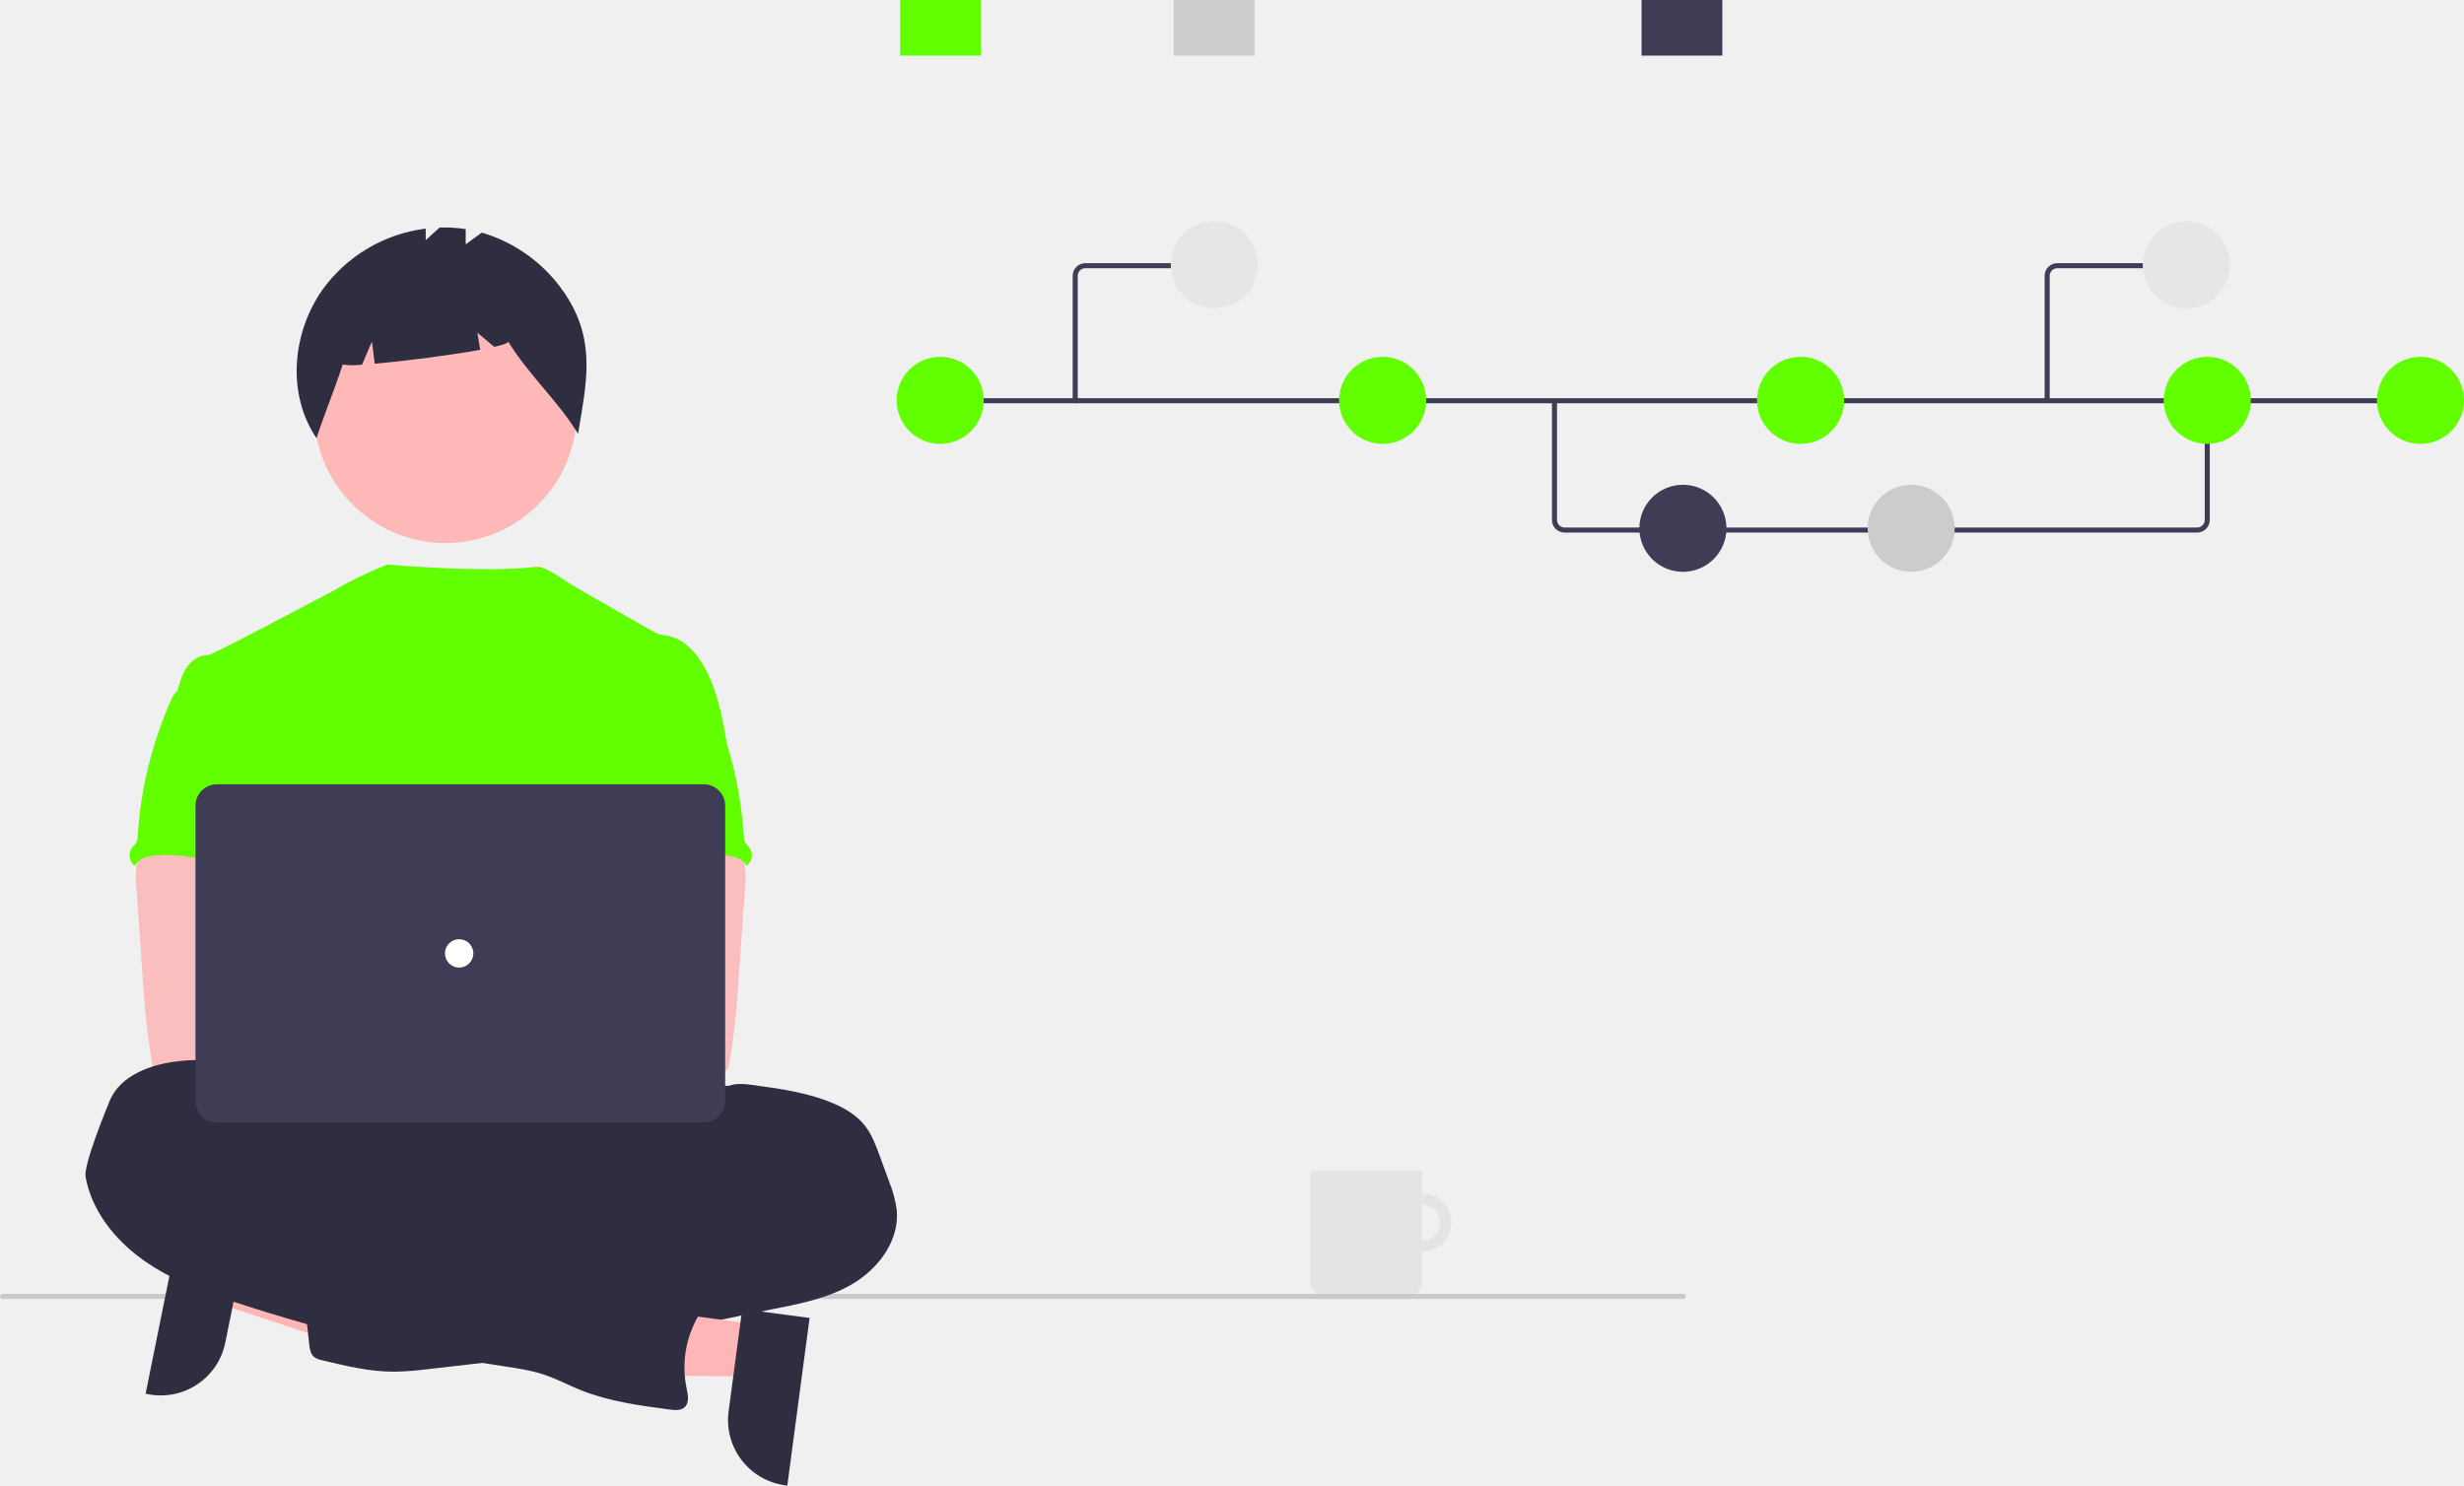
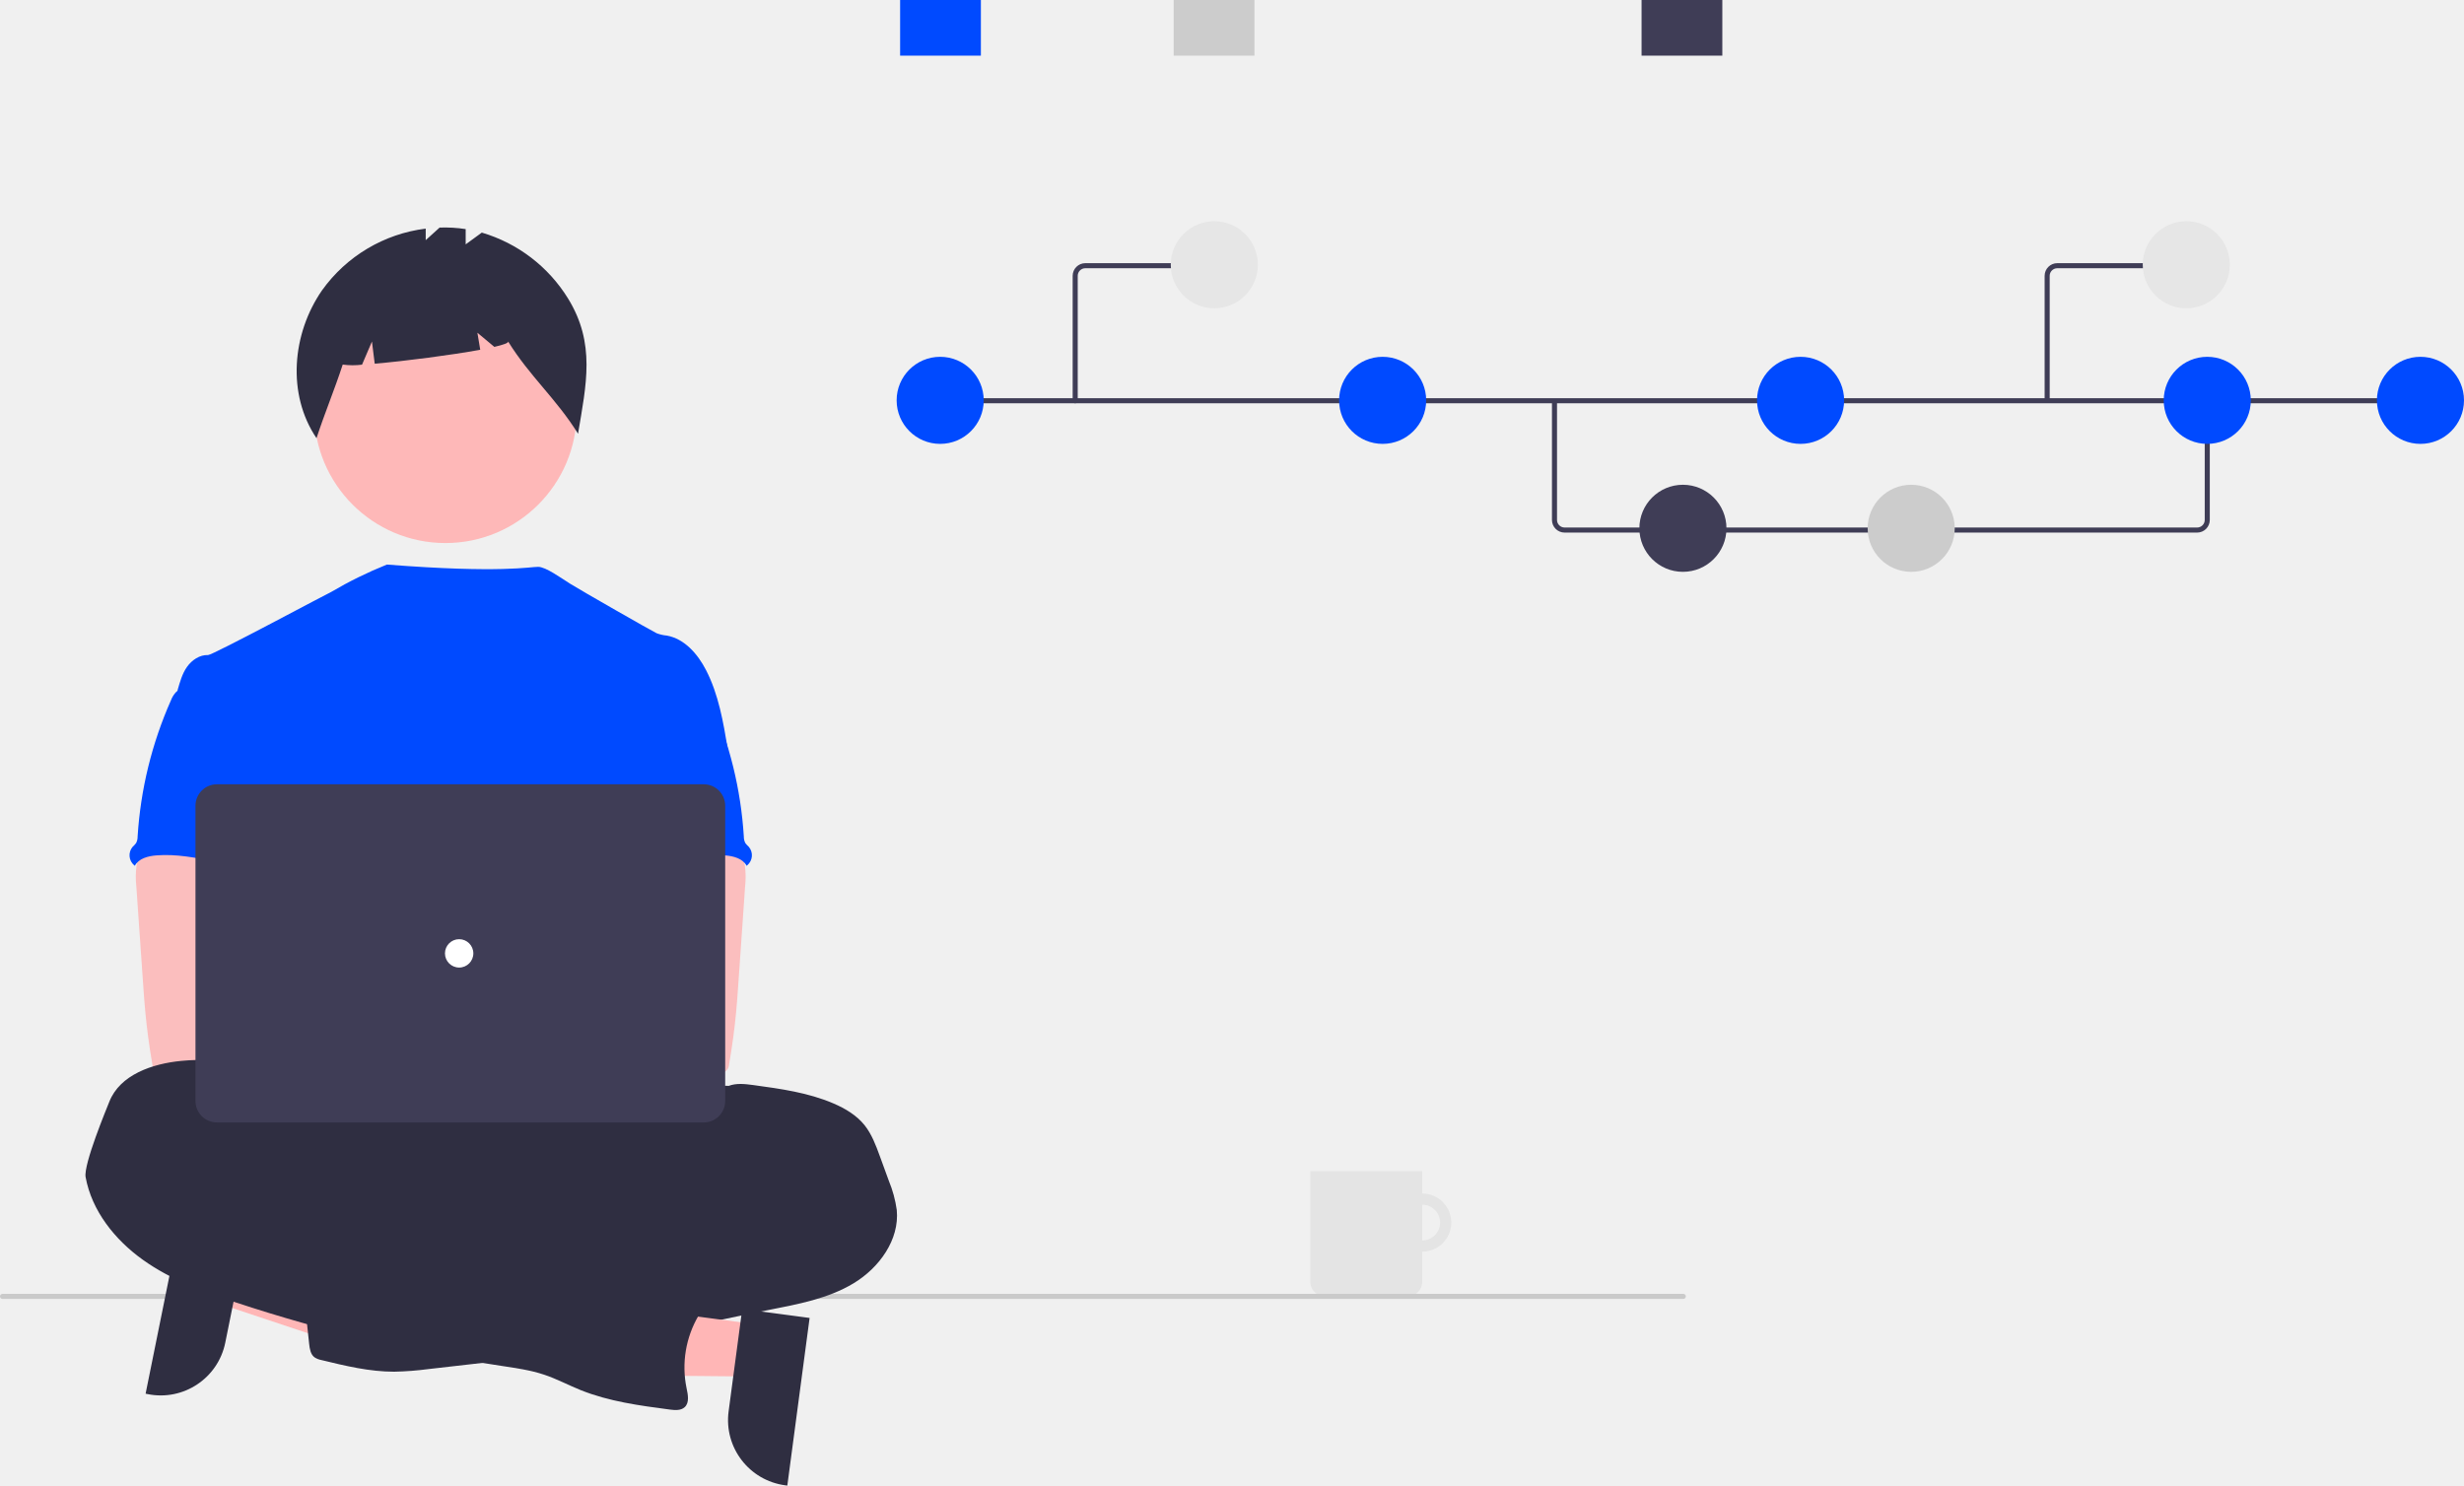
<svg xmlns="http://www.w3.org/2000/svg" data-name="Layer 1" width="973.461" height="587.025" viewBox="0 0 973.461 587.025">
  <g id="f9b32178-6d95-472d-b482-6662972666de" data-name="Group 100">
-     <path id="f4b94a19-cbe0-459a-95a6-6ea3b3d72055-3215" data-name="Path 1465" d="M675.147,628.1a11.49,11.49,0,1,0,11.49,11.49h0A11.49,11.49,0,0,0,675.147,628.1Zm0,18.561a7.071,7.071,0,1,1,7.071-7.071v0A7.071,7.071,0,0,1,675.147,646.661Z" transform="translate(-113.2693 -156.4874)" fill="#e4e4e4" />
-     <path id="abc0e0b3-f22e-4bee-9929-c6879640924e-3216" data-name="Path 1467" d="M630.954,619.261h44.193v43.739a5.757,5.757,0,0,1-5.757,5.757h-32.679a5.757,5.757,0,0,1-5.757-5.757V619.261Z" transform="translate(-113.2693 -156.4874)" fill="#e4e4e4" />
+     <path id="f4b94a19-cbe0-459a-95a6-6ea3b3d72055-5189" data-name="Path 1465" d="M675.147,628.1a11.49,11.49,0,1,0,11.49,11.49h0A11.49,11.49,0,0,0,675.147,628.1Zm0,18.561a7.071,7.071,0,1,1,7.071-7.071v0A7.071,7.071,0,0,1,675.147,646.661Z" transform="translate(-113.2693 -156.4874)" fill="#e4e4e4" />
+     <path id="abc0e0b3-f22e-4bee-9929-c6879640924e-5190" data-name="Path 1467" d="M630.954,619.261h44.193v43.739a5.757,5.757,0,0,1-5.757,5.757h-32.679a5.757,5.757,0,0,1-5.757-5.757V619.261Z" transform="translate(-113.2693 -156.4874)" fill="#e4e4e4" />
  </g>
-   <path id="e24b6f19-a0a0-4e73-9cfc-bbb7635ad236-3217" data-name="Path 944" d="M778.403,669.758h-664.237a1.006,1.006,0,0,1,0-2h664.237a1.006,1.006,0,0,1,0,2Z" transform="translate(-113.2693 -156.4874)" fill="#cacaca" />
+   <path id="e24b6f19-a0a0-4e73-9cfc-bbb7635ad236-5191" data-name="Path 944" d="M778.403,669.758h-664.237a1.006,1.006,0,0,1,0-2h664.237a1.006,1.006,0,0,1,0,2Z" transform="translate(-113.2693 -156.4874)" fill="#cacaca" />
  <polygon points="89.41 494.381 85.302 514.694 161.695 540.208 167.759 510.228 89.41 494.381" fill="#ffb6b6" />
  <path d="M210.36,647.029l-8.091,40.003-0.0.002a26.011,26.011,0,0,1-30.65,20.335l-.828-.168,13.248-65.496Z" transform="translate(-113.2693 -156.4874)" fill="#2f2e41" />
  <circle id="fd4e5ab9-ffc8-4bbb-9267-3af70c31dae1" data-name="Ellipse 276" cx="175.979" cy="162.713" r="51.871" fill="#feb8b8" />
-   <path id="a8c9bbe2-1461-49cf-8211-f8d251166dc5-3218" data-name="Path 1461" d="M337.697,274.45a59.907,59.907,0,0,0-34.081-26.052l-6.368,4.647v-6.034a55.143,55.143,0,0,0-10.3-.6l-5.494,4.971v-4.558a59.335,59.335,0,0,0-40.932,24.347c-11.931,17.2-13.945,41.129-2.21,58.467,3.221-9.9,7.131-19.189,10.353-29.088a29.299,29.299,0,0,0,7.633.037l3.919-9.145,1.095,8.758c12.148-1.058,30.166-3.382,41.682-5.511l-1.12-6.719,6.7,5.583c3.528-.812,5.623-1.549,5.45-2.112,8.565,13.808,19.047,22.627,27.611,36.435C344.888,308.406,348.632,292.217,337.697,274.45Z" transform="translate(-113.2693 -156.4874)" fill="#2f2e41" />
+   <path id="a8c9bbe2-1461-49cf-8211-f8d251166dc5-5192" data-name="Path 1461" d="M337.697,274.45a59.907,59.907,0,0,0-34.081-26.052l-6.368,4.647v-6.034a55.143,55.143,0,0,0-10.3-.6l-5.494,4.971v-4.558a59.335,59.335,0,0,0-40.932,24.347c-11.931,17.2-13.945,41.129-2.21,58.467,3.221-9.9,7.131-19.189,10.353-29.088a29.299,29.299,0,0,0,7.633.037l3.919-9.145,1.095,8.758c12.148-1.058,30.166-3.382,41.682-5.511l-1.12-6.719,6.7,5.583c3.528-.812,5.623-1.549,5.45-2.112,8.565,13.808,19.047,22.627,27.611,36.435C344.888,308.406,348.632,292.217,337.697,274.45Z" transform="translate(-113.2693 -156.4874)" fill="#2f2e41" />
  <ellipse id="f6be96d1-713f-4c17-812c-ecd79c56fe95" data-name="Ellipse 260" cx="192.856" cy="464.787" rx="133.56" ry="37.359" fill="#2f2e41" />
-   <path d="M400.808,452.588c-1.784-10.731-3.624-21.668-8.611-31.335-3.278-6.332-8.481-12.366-15.495-13.618a14.99,14.99,0,0,1-4.035-.934c-2.055-.99-29.673-16.756-34.063-19.502-3.769-2.357-9.719-6.722-12.719-6.722-3.018-.066-14.591,2.627-59.76-.904a163.141,163.141,0,0,0-22.01,10.822c-.146-.096-46.882,25.001-48.638,24.935-3.325-.14-6.416,1.989-8.322,4.67-1.906,2.681-2.8,6-3.736,9.209,10.208,22.733,19.548,45.495,29.757,68.228a5.821,5.821,0,0,1,.738,2.8,6.834,6.834,0,0,1-1.27,2.8c-5.006,8.042-4.847,18.157-4.3,27.609.547,9.452,1.224,19.436-3,27.908-1.149,2.326-2.643,4.455-3.736,6.781-2.559,5.268-3.484,22.117-1.989,27.777l187.267,5.365C382.86,587.409,400.808,452.588,400.808,452.588Z" transform="translate(-113.2693 -156.4874)" fill="#62ff00" />
-   <path id="eb41f72e-aba6-4a16-bf55-c7027d2f1a4b-3219" data-name="Path 1421" d="M167.233,498.445a33.063,33.063,0,0,0-.112,8.154l2.684,38.546c.252,3.633.5,7.257.841,10.881.644,7.033,1.606,14.01,2.8,20.977a3.736,3.736,0,0,0,3.829,3.633c11.815,2.5,24.022,2.4,36.08,1.719,18.4-1.027,65.474-2.97,68.35-6.706s1.2-9.779-2.55-12.8-65.871-10.386-65.871-10.386c.607-4.81,2.438-9.34,4.175-13.907,3.12-8.1,6.034-16.466,6.09-25.143s-3.213-17.8-10.321-22.771c-5.847-4.081-13.375-4.838-20.5-4.67-5.184.149-14.141-1.093-18.876.934C170.105,488.556,167.933,494.776,167.233,498.445Z" transform="translate(-113.2693 -156.4874)" fill="#fbbebe" />
-   <path id="a363f2f7-2464-40a1-ad01-344825aa0b75-3220" data-name="Path 1423" d="M401.141,585.578c3.11-1.186,6.538-.757,9.872-.308,10.732,1.466,21.622,2.97,31.569,7.257,4.67,2,9.116,4.67,12.273,8.6,2.8,3.54,4.436,7.874,5.987,12.142l3.587,9.826a47.3,47.3,0,0,1,3.129,11.516c1.121,11.759-6.921,22.845-17.036,28.954s-22.023,8.284-33.624,10.563-23.247,4.8-34.8,7.472a140.086,140.086,0,0,1-16.373,3.222c-12.366,1.4-25.292-.663-37.042,3.428-4.67,1.635-9.256,4.063-14.1,5.193a87.745,87.745,0,0,1-9.751,1.485l-22.238,2.54a121.313,121.313,0,0,1-13.636,1.046c-9.713,0-19.268-2.3-28.7-4.6a7.258,7.258,0,0,1-2.8-1.13c-1.494-1.177-1.821-3.26-2.036-5.146q-1.429-12.525-2.5-25.077c-.224-2.718-.392-5.66,1.093-7.948,1.868-2.8,5.511-3.68,8.836-4.222a230.58,230.58,0,0,1,42.665-2.961c5.426-5.426,14.374-5.454,21.482-8.406a63.897,63.897,0,0,0,7.575-4.119,99.001,99.001,0,0,1,41.59-13.141,38.714,38.714,0,0,0,8.509-1.214c5.5-1.709,10.517-6.361,16.167-5.221.7-1.933,1.186-4.521,2.8-5.847.8-.682,1.793-1.139,2.531-1.868,1.56-1.578,1.7-4.063,1.466-6.267s-.757-4.464-.187-6.613a9.141,9.141,0,0,1,1.037-2.307C391.278,587.595,395.509,585.111,401.141,585.578Z" transform="translate(-113.2693 -156.4874)" fill="#2f2e41" />
-   <path id="b53ad979-99f4-4c6e-a0f8-957060c42096-3221" data-name="Path 1430" d="M182.88,429.901a9.667,9.667,0,0,0-2.073,3.316,156.78,156.78,0,0,0-13.169,53.816,5.38,5.38,0,0,1-.607,2.606,11.403,11.403,0,0,1-1.373,1.485,5.156,5.156,0,0,0,.617,7.266q.127.107.261.206c1.541-2.9,5.23-3.848,8.509-4.1,15.7-1.242,31.036,6.062,46.783,5.511-1.111-3.839-2.709-7.528-3.615-11.413-4.007-17.251,5.987-36.033-.14-52.649-1.224-3.325-3.269-6.594-6.491-8.051a17.291,17.291,0,0,0-4.156-1.1c-3.979-.719-11.9-3.792-15.747-2.559-1.42.458-1.98,1.793-3.157,2.6C186.734,427.977,184.362,428.397,182.88,429.901Z" transform="translate(-113.2693 -156.4874)" fill="#62ff00" />
-   <path id="a1197c30-bfd4-4098-bcf9-2468e7a33bf1-3222" data-name="Path 1421" d="M400.921,486.906c-4.735-2.027-13.692-.785-18.876-.934-7.125-.168-14.653.589-20.5,4.67-7.108,4.971-10.377,14.094-10.321,22.771s2.97,17.043,6.09,25.143c1.737,4.567,3.568,9.097,4.175,13.907,0,0-62.121,7.365-65.871,10.386s-5.426,9.064-2.55,12.8,92.615,7.487,104.43,4.987a3.736,3.736,0,0,0,3.829-3.633c1.194-6.967,2.156-13.944,2.8-20.977.341-3.624.589-7.248.841-10.881l2.684-38.546a33.064,33.064,0,0,0-.112-8.154C406.84,494.776,404.668,488.556,400.921,486.906Z" transform="translate(-113.2693 -156.4874)" fill="#fbbebe" />
-   <path id="ebe46053-6aac-4aa7-8615-21a6fa79538d-3223" data-name="Path 1430" d="M386.251,426.835c-1.177-.807-1.737-2.142-3.157-2.6-3.847-1.233-11.768,1.84-15.747,2.559a17.291,17.291,0,0,0-4.156,1.1c-3.222,1.457-5.267,4.726-6.491,8.051-6.127,16.616,3.867,35.398-.14,52.649-.906,3.885-2.504,7.574-3.615,11.413,15.747.551,31.083-6.753,46.783-5.511,3.279.252,6.968,1.2,8.509,4.1q.134-.099.261-.206a5.156,5.156,0,0,0,.617-7.266,11.401,11.401,0,0,1-1.373-1.485,5.38,5.38,0,0,1-.607-2.606,156.78,156.78,0,0,0-13.169-53.816,9.667,9.667,0,0,0-2.073-3.316C390.411,428.397,388.039,427.977,386.251,426.835Z" transform="translate(-113.2693 -156.4874)" fill="#62ff00" />
+   <path d="M400.808,452.588c-1.784-10.731-3.624-21.668-8.611-31.335-3.278-6.332-8.481-12.366-15.495-13.618a14.99,14.99,0,0,1-4.035-.934c-2.055-.99-29.673-16.756-34.063-19.502-3.769-2.357-9.719-6.722-12.719-6.722-3.018-.066-14.591,2.627-59.76-.904a163.141,163.141,0,0,0-22.01,10.822c-.146-.096-46.882,25.001-48.638,24.935-3.325-.14-6.416,1.989-8.322,4.67-1.906,2.681-2.8,6-3.736,9.209,10.208,22.733,19.548,45.495,29.757,68.228a5.821,5.821,0,0,1,.738,2.8,6.834,6.834,0,0,1-1.27,2.8c-5.006,8.042-4.847,18.157-4.3,27.609.547,9.452,1.224,19.436-3,27.908-1.149,2.326-2.643,4.455-3.736,6.781-2.559,5.268-3.484,22.117-1.989,27.777l187.267,5.365C382.86,587.409,400.808,452.588,400.808,452.588Z" transform="translate(-113.2693 -156.4874)" fill="#004aff" />
+   <path id="eb41f72e-aba6-4a16-bf55-c7027d2f1a4b-5193" data-name="Path 1421" d="M167.233,498.445a33.063,33.063,0,0,0-.112,8.154l2.684,38.546c.252,3.633.5,7.257.841,10.881.644,7.033,1.606,14.01,2.8,20.977a3.736,3.736,0,0,0,3.829,3.633c11.815,2.5,24.022,2.4,36.08,1.719,18.4-1.027,65.474-2.97,68.35-6.706s1.2-9.779-2.55-12.8-65.871-10.386-65.871-10.386c.607-4.81,2.438-9.34,4.175-13.907,3.12-8.1,6.034-16.466,6.09-25.143s-3.213-17.8-10.321-22.771c-5.847-4.081-13.375-4.838-20.5-4.67-5.184.149-14.141-1.093-18.876.934C170.105,488.556,167.933,494.776,167.233,498.445Z" transform="translate(-113.2693 -156.4874)" fill="#fbbebe" />
+   <path id="a363f2f7-2464-40a1-ad01-344825aa0b75-5194" data-name="Path 1423" d="M401.141,585.578c3.11-1.186,6.538-.757,9.872-.308,10.732,1.466,21.622,2.97,31.569,7.257,4.67,2,9.116,4.67,12.273,8.6,2.8,3.54,4.436,7.874,5.987,12.142l3.587,9.826a47.3,47.3,0,0,1,3.129,11.516c1.121,11.759-6.921,22.845-17.036,28.954s-22.023,8.284-33.624,10.563-23.247,4.8-34.8,7.472a140.086,140.086,0,0,1-16.373,3.222c-12.366,1.4-25.292-.663-37.042,3.428-4.67,1.635-9.256,4.063-14.1,5.193a87.745,87.745,0,0,1-9.751,1.485l-22.238,2.54a121.313,121.313,0,0,1-13.636,1.046c-9.713,0-19.268-2.3-28.7-4.6a7.258,7.258,0,0,1-2.8-1.13c-1.494-1.177-1.821-3.26-2.036-5.146q-1.429-12.525-2.5-25.077c-.224-2.718-.392-5.66,1.093-7.948,1.868-2.8,5.511-3.68,8.836-4.222a230.58,230.58,0,0,1,42.665-2.961c5.426-5.426,14.374-5.454,21.482-8.406a63.897,63.897,0,0,0,7.575-4.119,99.001,99.001,0,0,1,41.59-13.141,38.714,38.714,0,0,0,8.509-1.214c5.5-1.709,10.517-6.361,16.167-5.221.7-1.933,1.186-4.521,2.8-5.847.8-.682,1.793-1.139,2.531-1.868,1.56-1.578,1.7-4.063,1.466-6.267s-.757-4.464-.187-6.613a9.141,9.141,0,0,1,1.037-2.307C391.278,587.595,395.509,585.111,401.141,585.578Z" transform="translate(-113.2693 -156.4874)" fill="#2f2e41" />
+   <path id="b53ad979-99f4-4c6e-a0f8-957060c42096-5195" data-name="Path 1430" d="M182.88,429.901a9.667,9.667,0,0,0-2.073,3.316,156.78,156.78,0,0,0-13.169,53.816,5.38,5.38,0,0,1-.607,2.606,11.403,11.403,0,0,1-1.373,1.485,5.156,5.156,0,0,0,.617,7.266q.127.107.261.206c1.541-2.9,5.23-3.848,8.509-4.1,15.7-1.242,31.036,6.062,46.783,5.511-1.111-3.839-2.709-7.528-3.615-11.413-4.007-17.251,5.987-36.033-.14-52.649-1.224-3.325-3.269-6.594-6.491-8.051a17.291,17.291,0,0,0-4.156-1.1c-3.979-.719-11.9-3.792-15.747-2.559-1.42.458-1.98,1.793-3.157,2.6C186.734,427.977,184.362,428.397,182.88,429.901Z" transform="translate(-113.2693 -156.4874)" fill="#004aff" />
+   <path id="a1197c30-bfd4-4098-bcf9-2468e7a33bf1-5196" data-name="Path 1421" d="M400.921,486.906c-4.735-2.027-13.692-.785-18.876-.934-7.125-.168-14.653.589-20.5,4.67-7.108,4.971-10.377,14.094-10.321,22.771s2.97,17.043,6.09,25.143c1.737,4.567,3.568,9.097,4.175,13.907,0,0-62.121,7.365-65.871,10.386s-5.426,9.064-2.55,12.8,92.615,7.487,104.43,4.987a3.736,3.736,0,0,0,3.829-3.633c1.194-6.967,2.156-13.944,2.8-20.977.341-3.624.589-7.248.841-10.881l2.684-38.546a33.064,33.064,0,0,0-.112-8.154C406.84,494.776,404.668,488.556,400.921,486.906Z" transform="translate(-113.2693 -156.4874)" fill="#fbbebe" />
+   <path id="ebe46053-6aac-4aa7-8615-21a6fa79538d-5197" data-name="Path 1430" d="M386.251,426.835c-1.177-.807-1.737-2.142-3.157-2.6-3.847-1.233-11.768,1.84-15.747,2.559a17.291,17.291,0,0,0-4.156,1.1c-3.222,1.457-5.267,4.726-6.491,8.051-6.127,16.616,3.867,35.398-.14,52.649-.906,3.885-2.504,7.574-3.615,11.413,15.747.551,31.083-6.753,46.783-5.511,3.279.252,6.968,1.2,8.509,4.1q.134-.099.261-.206a5.156,5.156,0,0,0,.617-7.266,11.401,11.401,0,0,1-1.373-1.485,5.38,5.38,0,0,1-.607-2.606,156.78,156.78,0,0,0-13.169-53.816,9.667,9.667,0,0,0-2.073-3.316C390.411,428.397,388.039,427.977,386.251,426.835Z" transform="translate(-113.2693 -156.4874)" fill="#004aff" />
  <polygon points="299.243 523.378 296.513 543.921 215.975 543.166 220.005 512.846 299.243 523.378" fill="#ffb6b6" />
  <path d="M433.122,677.272l-8.804,66.24-.838-.111a26.011,26.011,0,0,1-22.356-29.208l0-.002,5.377-40.457Z" transform="translate(-113.2693 -156.4874)" fill="#2f2e41" />
-   <path id="a0b0f7ea-4ed9-4447-aa64-e2335b2c3196-3224" data-name="Path 1427" d="M223.039,595.974c0,.934-1.466,0-1.6-1-1.027-7.556-7.024-13.786-14.01-16.812s-14.944-3.185-22.509-2.466c-11.441,1.083-24.284,5.464-28.468,16.158-.99,2.5-10.264,24.76-9.359,29.766,2.438,13.356,11.572,24.779,22.64,32.69s24,12.637,36.9,16.9a639.949,639.949,0,0,0,104.607,24.984c5.753.869,11.563,1.672,17.073,3.521,4.931,1.653,9.545,4.128,14.365,6.071,11.208,4.5,23.266,6.108,35.211,7.687,2.036.262,4.371.448,5.875-.934,1.943-1.8,1.3-4.941.747-7.528a40.488,40.488,0,0,1,4.773-28.729c2-3.362,4.6-6.809,4.222-10.7-.448-4.539-4.969-7.752-9.471-8.481s-9.078.346-13.6.934a7.285,7.285,0,0,1-4.623-.458,9.235,9.235,0,0,1-1.812-1.606,20.482,20.482,0,0,0-23.854-3.334c-1.672.934-4.2-1.149-5.94-1.933l-19.642-8.892c-22.565-10.208-45.242-20.464-69.115-26.927a14.514,14.514,0,0,1-5.324-2.214c-1.186-.934-2.036-2.2-3.129-3.241-2.382-2.251-5.7-3.148-8.555-4.745S222.385,599.177,223.039,595.974Z" transform="translate(-113.2693 -156.4874)" fill="#2f2e41" />
+   <path id="a0b0f7ea-4ed9-4447-aa64-e2335b2c3196-5198" data-name="Path 1427" d="M223.039,595.974c0,.934-1.466,0-1.6-1-1.027-7.556-7.024-13.786-14.01-16.812s-14.944-3.185-22.509-2.466c-11.441,1.083-24.284,5.464-28.468,16.158-.99,2.5-10.264,24.76-9.359,29.766,2.438,13.356,11.572,24.779,22.64,32.69s24,12.637,36.9,16.9a639.949,639.949,0,0,0,104.607,24.984c5.753.869,11.563,1.672,17.073,3.521,4.931,1.653,9.545,4.128,14.365,6.071,11.208,4.5,23.266,6.108,35.211,7.687,2.036.262,4.371.448,5.875-.934,1.943-1.8,1.3-4.941.747-7.528a40.488,40.488,0,0,1,4.773-28.729c2-3.362,4.6-6.809,4.222-10.7-.448-4.539-4.969-7.752-9.471-8.481s-9.078.346-13.6.934a7.285,7.285,0,0,1-4.623-.458,9.235,9.235,0,0,1-1.812-1.606,20.482,20.482,0,0,0-23.854-3.334c-1.672.934-4.2-1.149-5.94-1.933l-19.642-8.892c-22.565-10.208-45.242-20.464-69.115-26.927a14.514,14.514,0,0,1-5.324-2.214c-1.186-.934-2.036-2.2-3.129-3.241-2.382-2.251-5.7-3.148-8.555-4.745S222.385,599.177,223.039,595.974Z" transform="translate(-113.2693 -156.4874)" fill="#2f2e41" />
  <circle cx="160.617" cy="411.99" r="14" fill="#fbbebe" />
  <circle cx="191.617" cy="411.99" r="14" fill="#fbbebe" />
  <path d="M391.305,600.024H198.966a8.48,8.48,0,0,1-8.47-8.47V474.868a8.48,8.48,0,0,1,8.47-8.47H391.305a8.48,8.48,0,0,1,8.47,8.47V591.555A8.48,8.48,0,0,1,391.305,600.024Z" transform="translate(-113.2693 -156.4874)" fill="#3f3d56" />
  <circle id="e793da3b-cee2-4a15-ae11-6dab45a6c728" data-name="Ellipse 263" cx="181.399" cy="376.724" r="5.604" fill="#fff" />
  <path d="M981.299,366.94H731.406a5.006,5.006,0,0,1-5-5V314.84h2v47.1a3.003,3.003,0,0,0,3,3H981.299a3.003,3.003,0,0,0,3-3V314.51h2v47.429A5.006,5.006,0,0,1,981.299,366.94Z" transform="translate(-113.2693 -156.4874)" fill="#3f3d56" />
  <rect x="371.397" y="157.352" width="587.22" height="2" fill="#3f3d56" />
-   <circle id="a67a4451-c7cc-402c-b29d-5a705f3c9418" data-name="Ellipse 264" cx="371.439" cy="158.196" r="17.202" fill="#62ff00" />
-   <circle id="abdb3fbf-f68e-433e-a33f-153626b38c76" data-name="Ellipse 266" cx="546.244" cy="158.196" r="17.202" fill="#62ff00" />
+   <circle id="a67a4451-c7cc-402c-b29d-5a705f3c9418" data-name="Ellipse 264" cx="371.439" cy="158.196" r="17.202" fill="#004aff" />
+   <circle id="abdb3fbf-f68e-433e-a33f-153626b38c76" data-name="Ellipse 266" cx="546.244" cy="158.196" r="17.202" fill="#004aff" />
  <circle id="ac293633-0933-4e21-a8aa-bc27ca4fbccc" data-name="Ellipse 268" cx="664.876" cy="208.757" r="17.202" fill="#3f3d56" />
  <circle id="a0cd768d-b738-4d4b-9ab3-78ab535c7573" data-name="Ellipse 269" cx="755.063" cy="208.757" r="17.202" fill="#ccc" />
-   <circle id="b9eb3d2e-31e0-4fe2-be5c-79abb86bc227" data-name="Ellipse 270" cx="711.36" cy="158.196" r="17.202" fill="#62ff00" />
-   <circle id="aa04baac-fce0-420a-b86a-4a97f3079928" data-name="Ellipse 271" cx="956.259" cy="158.196" r="17.202" fill="#62ff00" />
-   <circle id="e92cf92c-058e-415c-ba96-766a57ee18d9" data-name="Ellipse 272" cx="872.029" cy="158.196" r="17.202" fill="#62ff00" />
+   <circle id="b9eb3d2e-31e0-4fe2-be5c-79abb86bc227" data-name="Ellipse 270" cx="711.36" cy="158.196" r="17.202" fill="#004aff" />
+   <circle id="aa04baac-fce0-420a-b86a-4a97f3079928" data-name="Ellipse 271" cx="956.259" cy="158.196" r="17.202" fill="#004aff" />
+   <circle id="e92cf92c-058e-415c-ba96-766a57ee18d9" data-name="Ellipse 272" cx="872.029" cy="158.196" r="17.202" fill="#004aff" />
  <rect id="ac5bf8cc-574d-4509-9338-881c836fd832" data-name="Rectangle 207" x="648.539" width="31.906" height="21.99" fill="#3f3d56" />
-   <rect id="ad5a043d-52f1-4931-b771-e4991ef7f7f7" data-name="Rectangle 208" x="355.612" width="31.906" height="21.99" fill="#62ff00" />
+   <rect id="ad5a043d-52f1-4931-b771-e4991ef7f7f7" data-name="Rectangle 208" x="355.612" width="31.906" height="21.99" fill="#004aff" />
  <rect id="e5d95e83-bdd9-4322-95a9-5a9c4b449a8f" data-name="Rectangle 209" x="463.685" width="31.906" height="21.99" fill="#ccc" />
  <path d="M538.051,315.84a1,1,0,0,1-1-1V265.477a5.006,5.006,0,0,1,5-5h48.675a1,1,0,0,1,0,2h-48.675a3.003,3.003,0,0,0-3,3v49.362A1,1,0,0,1,538.051,315.84Z" transform="translate(-113.2693 -156.4874)" fill="#3f3d56" />
  <circle id="b0a7c1c1-8f27-441f-a84a-e44462cc473e" data-name="Ellipse 265" cx="479.744" cy="104.616" r="17.202" fill="#e6e6e6" />
  <path d="M923.051,314.84h-2V265.477a5.006,5.006,0,0,1,5-5h48.675v2h-48.675a3.003,3.003,0,0,0-3,3Z" transform="translate(-113.2693 -156.4874)" fill="#3f3d56" />
  <circle id="b3140cf1-cdb8-48ff-81af-ce41ed4f5739" data-name="Ellipse 265" cx="863.744" cy="104.616" r="17.202" fill="#e6e6e6" />
</svg>
